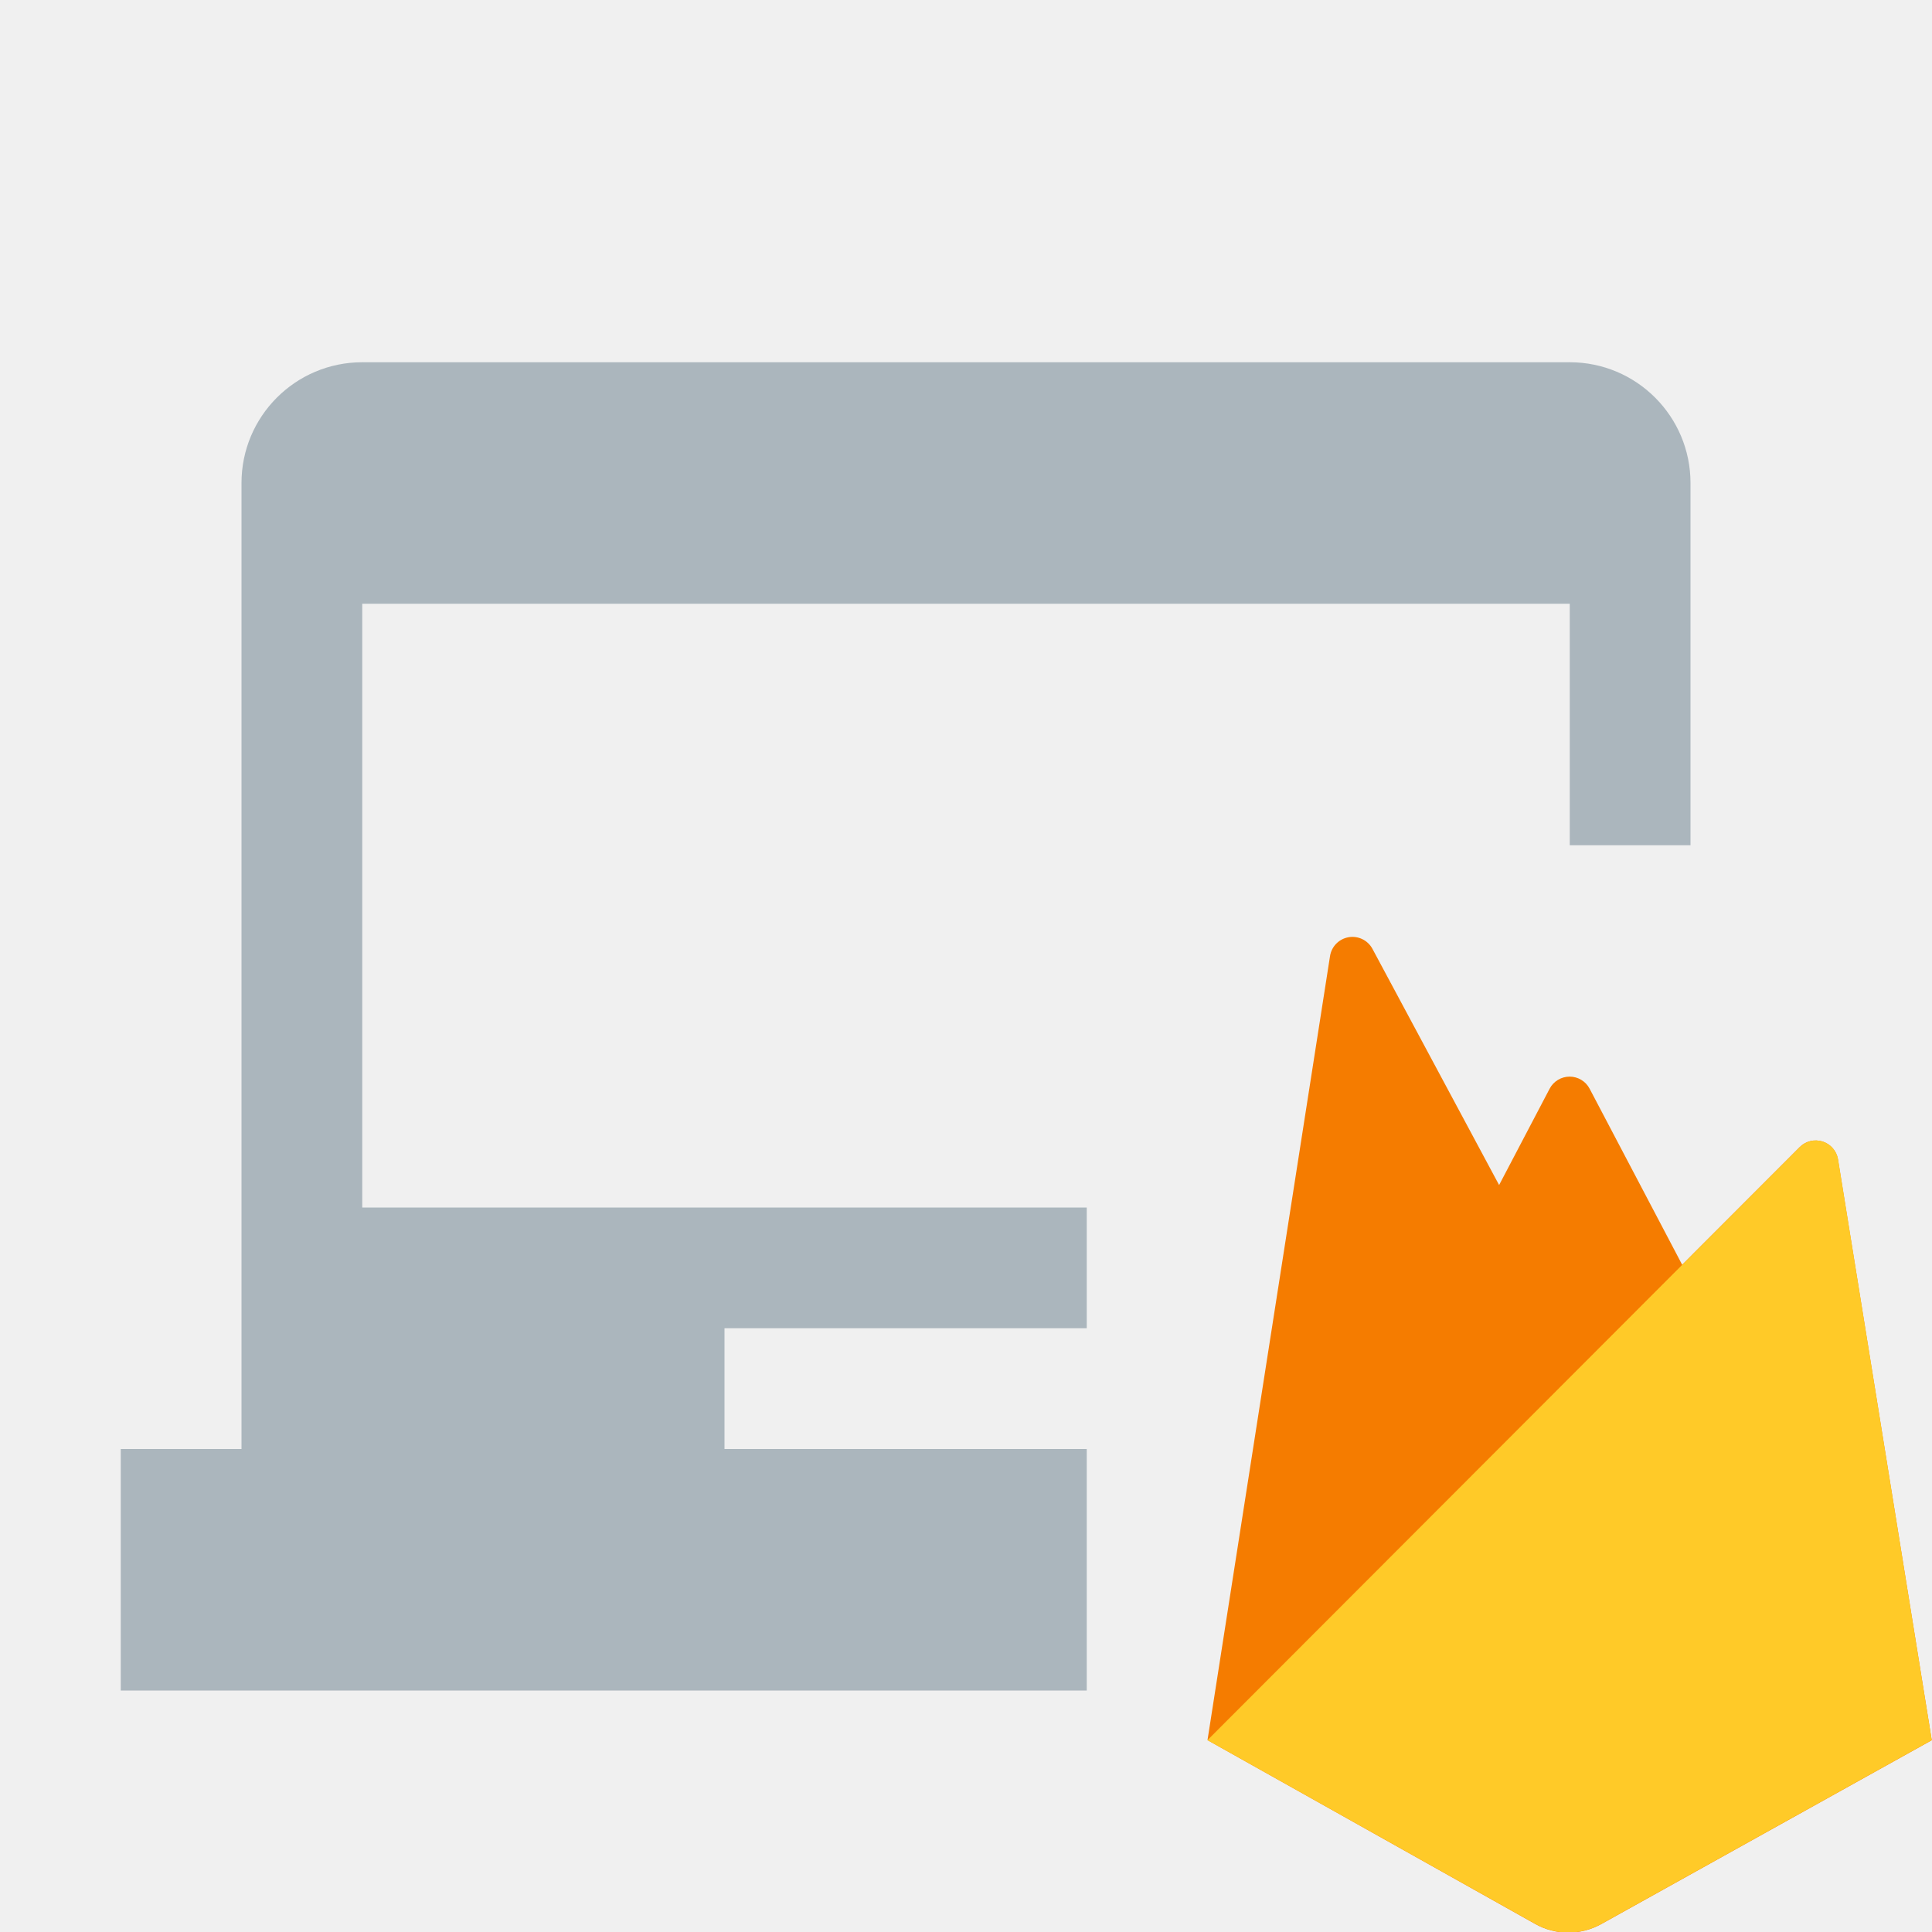
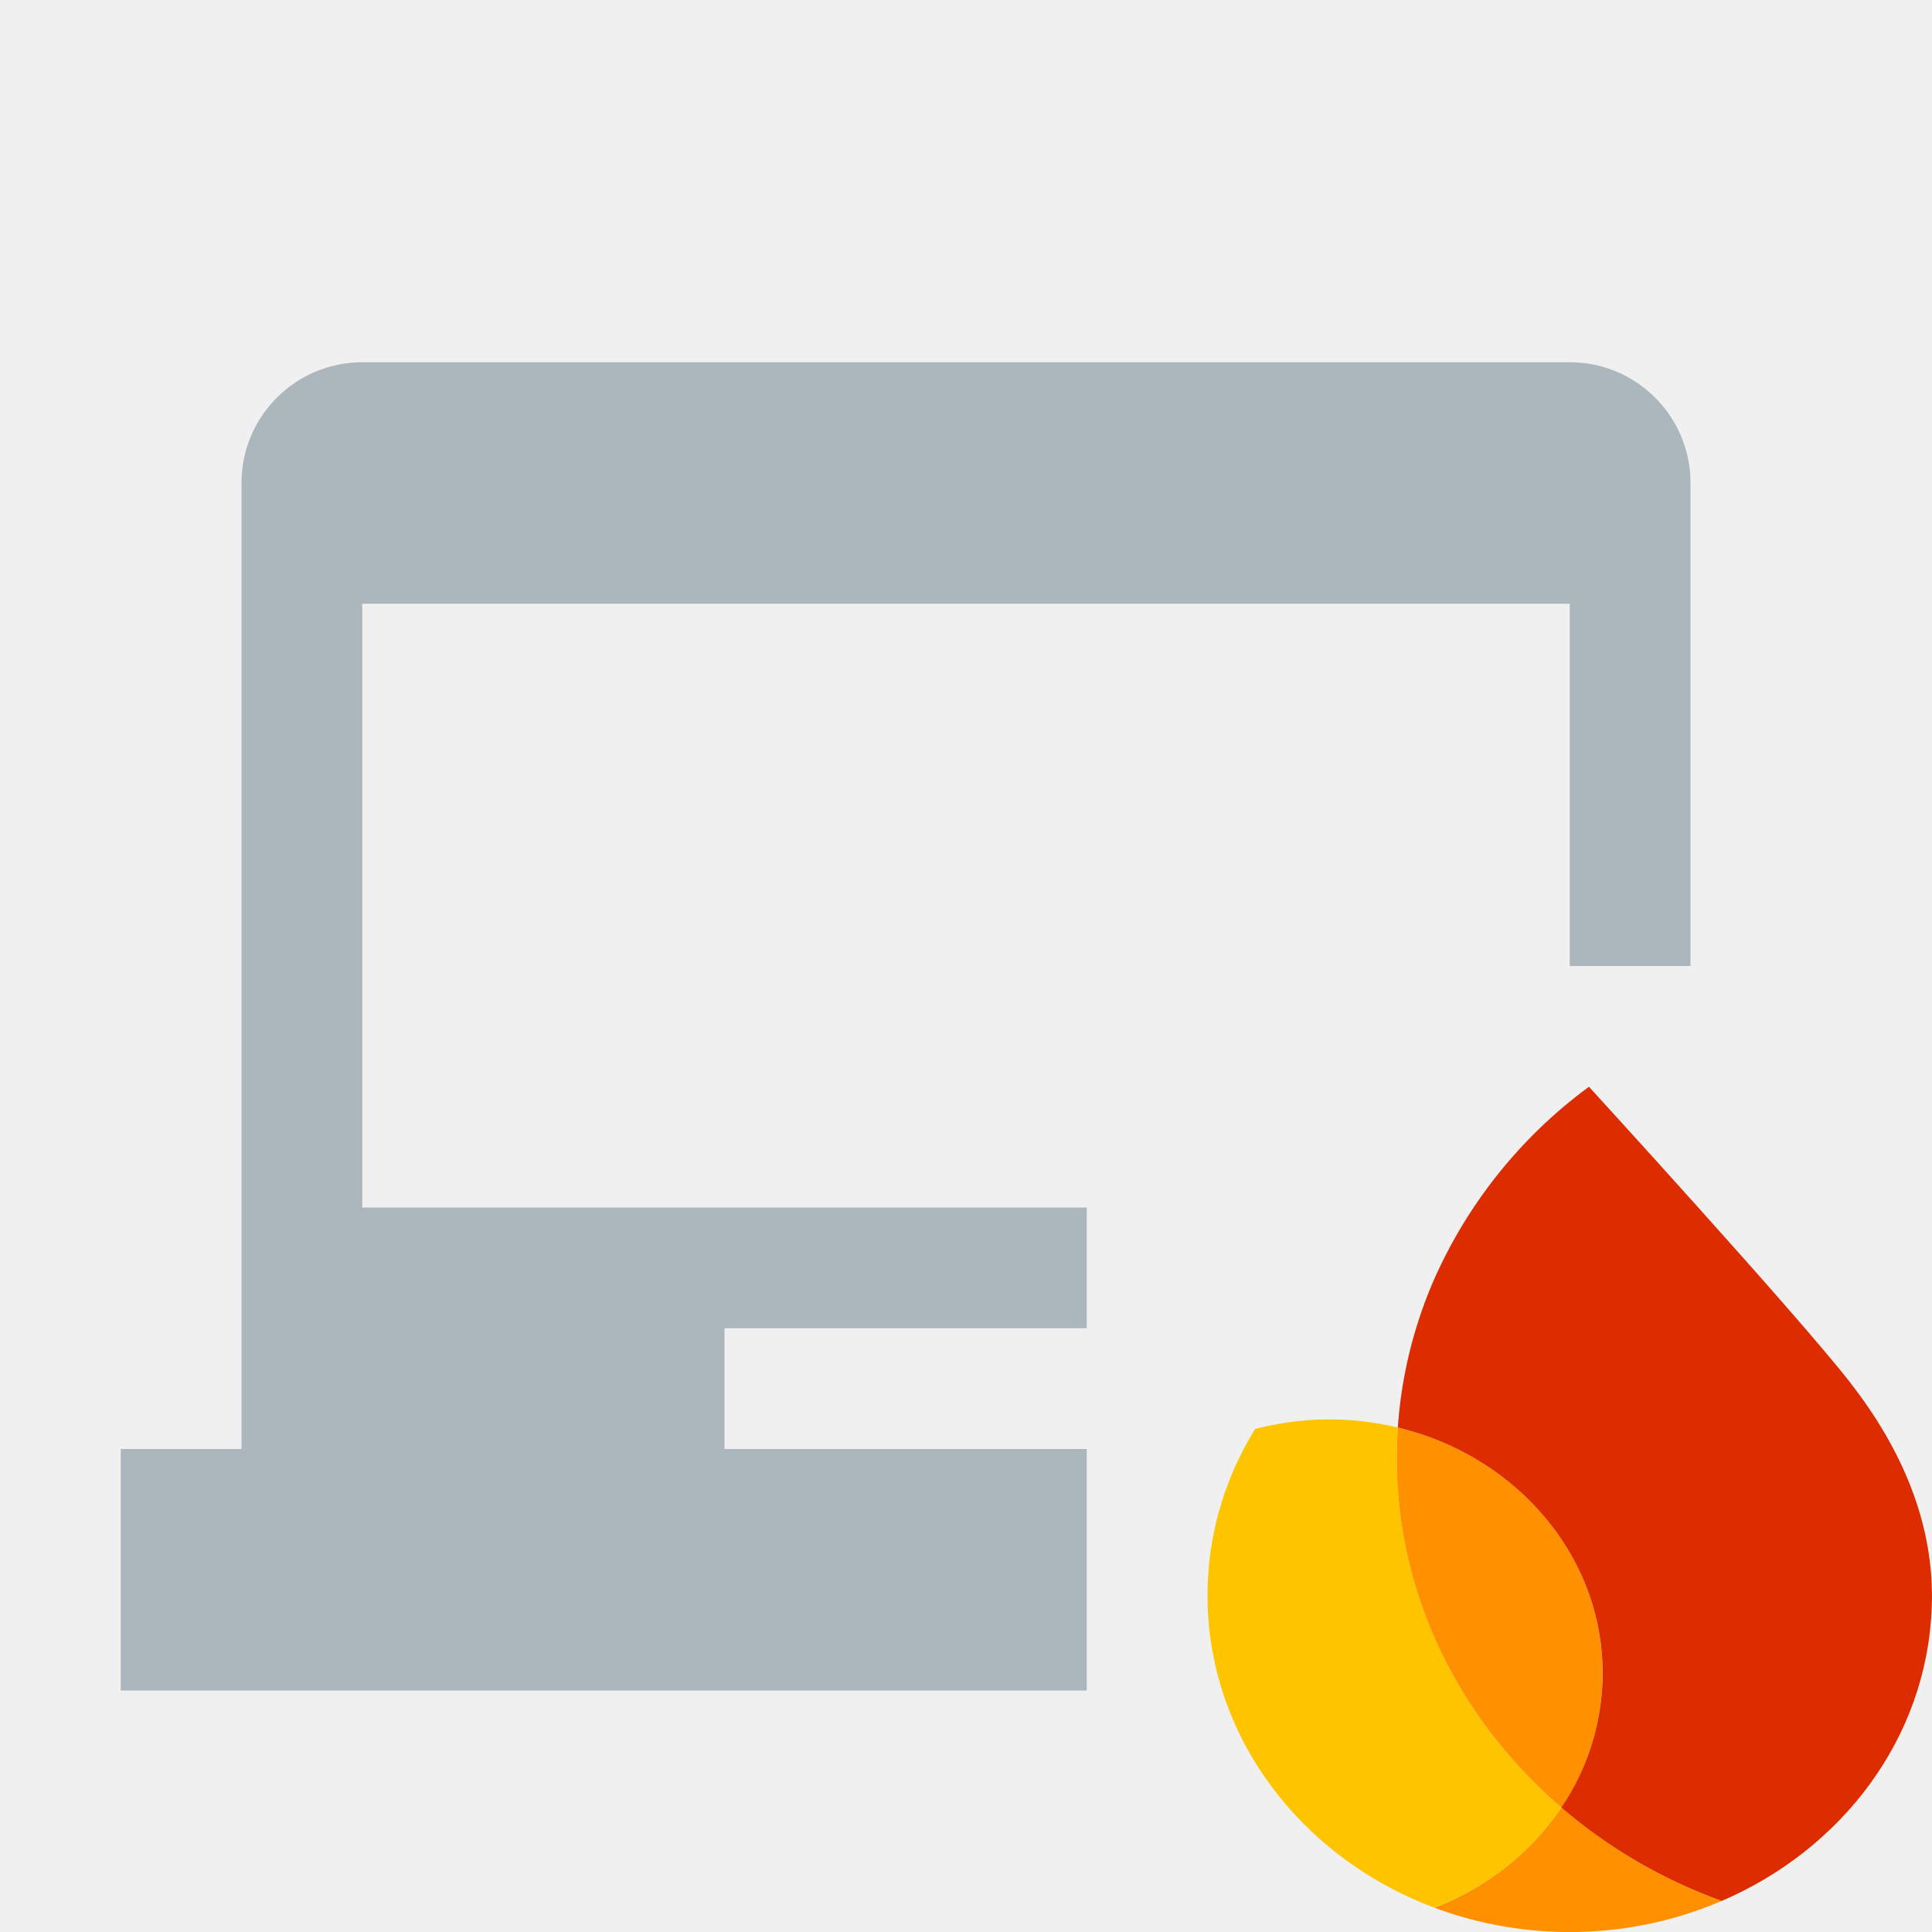
<svg xmlns="http://www.w3.org/2000/svg" width="16" height="16" viewBox="0 0 16 16" fill="none">
  <g clip-path="url(#clip0_4400_1052)">
-     <path fill-rule="evenodd" clip-rule="evenodd" d="M2 4a1 1 0 0 1 1-1h10a1 1 0 0 1 1 1v3h-1V5H3v5h6v1H6v1h3v2H1v-2h1V4z" fill="#9AA7B0" fill-opacity=".8" />
-     <path d="M15.221 9.6a.187.187 0 0 0-.317-.1l-.973.974-.766-1.457a.187.187 0 0 0-.332 0l-.418.797-1.05-1.958a.188.188 0 0 0-.35.06L10 14.411l2.713 1.522c.17.096.378.096.549.001l2.736-1.522-.777-4.812z" fill="#F57C00" />
-     <path d="M15.998 14.412L15.222 9.6a.187.187 0 0 0-.317-.1L10 14.411l2.713 1.521c.17.096.378.096.549.001l2.736-1.522z" fill="#FFCA28" />
+     <g clip-path="url(#clip1_4400_1052)">
+       <path fill-rule="evenodd" clip-rule="evenodd" d="M2 4a1 1 0 0 1 1-1h10a1 1 0 0 1 1 1v4h-1V5H3v5h6v1H6v1h3v2H1v-2h1V4z" fill="#9AA7B0" fill-opacity=".8" />
+       <path d="M11.88 15.799c.314.118.657.188 1.016.2.486.015.948-.078 1.361-.256a4.302 4.302 0 0 1-1.327-.774c-.248.37-.615.661-1.05.83z" fill="#FF9100" />
+       <path d="M12.93 14.97c-.874-.752-1.405-1.84-1.36-3.032l.006-.116a2.43 2.43 0 0 0-1.182.012c-.234.38-.375.815-.392 1.282-.045 1.205.74 2.257 1.877 2.683.436-.169.803-.46 1.051-.83z" fill="#FFC400" />
+       <path d="M12.93 14.97c.203-.303.327-.657.34-1.039.039-1.004-.688-1.868-1.694-2.109a4.496 4.496 0 0 0-.006.117c-.045 1.192.486 2.279 1.36 3.03z" fill="#FF9100" />
+       <path d="M13.159 9a3.98 3.98 0 0 0-1.3 1.636c-.156.37-.254.769-.283 1.186 1.006.241 1.733 1.105 1.695 2.11a1.985 1.985 0 0 1-.341 1.037c.383.329.832.594 1.328.774.994-.427 1.7-1.345 1.74-2.433.027-.704-.264-1.332-.676-1.861C14.887 10.889 13.159 9 13.159 9z" fill="#DD2C00" />
+     </g>
  </g>
  <defs>
    <clipPath id="clip0_4400_1052">
      <path fill="#fff" d="M0 0h16v16H0z" />
    </clipPath>
+     <clipPath id="clip1_4400_1052">
+       <path fill="#fff" d="M0 0h16v16H0z" />
+     </clipPath>
  </defs>
</svg>
